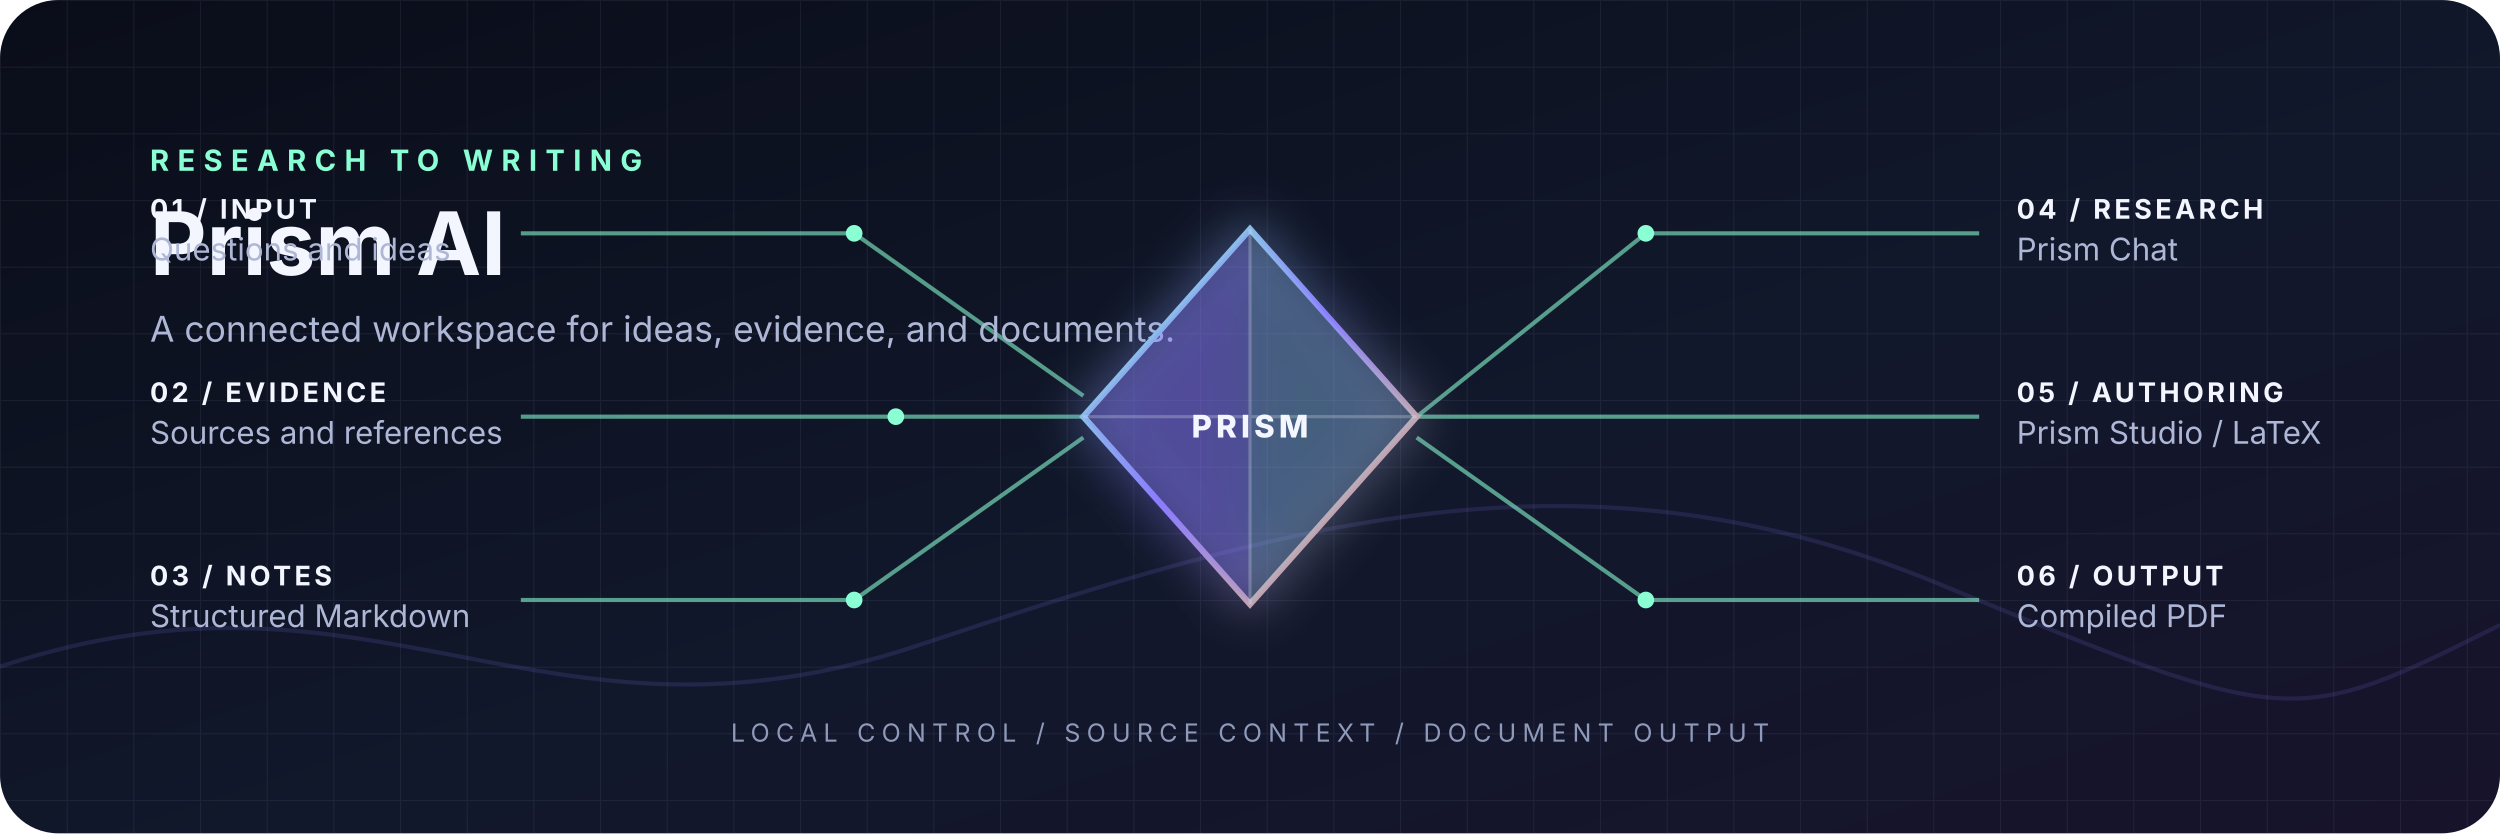
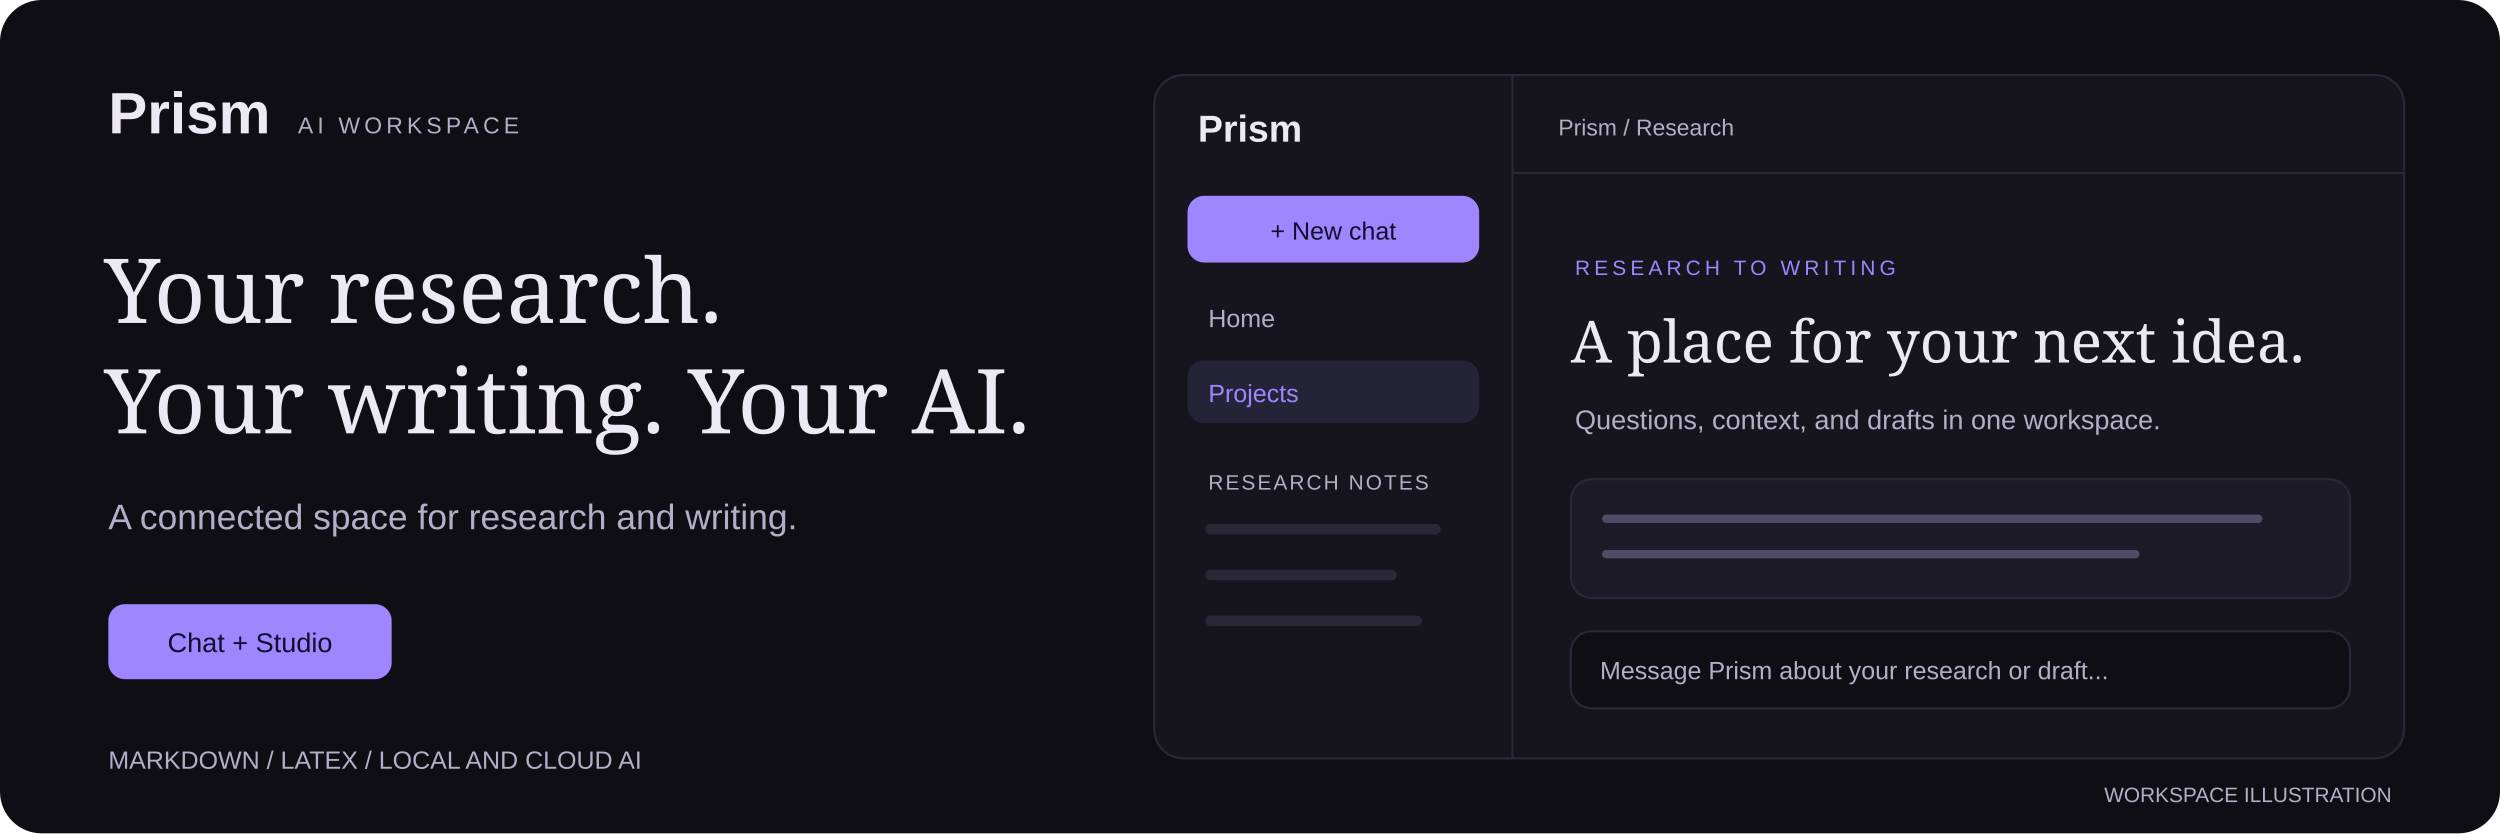
- <svg xmlns="http://www.w3.org/2000/svg" width="1200" height="400" viewBox="0 0 1200 400" role="img" aria-labelledby="title desc">
-   <defs>
-     <linearGradient id="background" x1="0" y1="0" x2="1" y2="1">
-       <stop offset="0" stop-color="#0a0d19" />
-       <stop offset="0.55" stop-color="#11182b" />
-       <stop offset="1" stop-color="#17132b" />
-     </linearGradient>
-     <linearGradient id="prism" x1="0" y1="0" x2="1" y2="1">
-       <stop offset="0" stop-color="#8affd4" />
-       <stop offset="0.48" stop-color="#8b7cff" />
-       <stop offset="1" stop-color="#f2c76e" />
-     </linearGradient>
-     <pattern id="grid" width="32" height="32" patternUnits="userSpaceOnUse">
-       <path d="M32 0H0V32" fill="none" stroke="#9da9ce" stroke-opacity=".09" stroke-width="1" />
-     </pattern>
-     <filter id="glow" x="-80%" y="-80%" width="260%" height="260%">
-       <feGaussianBlur stdDeviation="12" result="blur" />
-       <feMerge>
-         <feMergeNode in="blur" />
-         <feMergeNode in="SourceGraphic" />
-       </feMerge>
-     </filter>
-   </defs>
-   <rect width="1200" height="400" rx="28" fill="url(#background)" />
-   <rect width="1200" height="400" rx="28" fill="url(#grid)" />
-   <path d="M0 320C180 260 260 370 440 310S760 210 930 280 1100 350 1200 300" fill="none" stroke="#8b7cff" stroke-opacity=".14" stroke-width="2" />
-   <g fill="none" stroke="#8affd4" stroke-opacity=".58" stroke-width="2">
-     <path d="M250 112H410L520 190" />
-     <path d="M250 200H430L520 200" />
-     <path d="M250 288H410L520 210" />
-     <path d="M680 200L790 112H950" />
-     <path d="M680 200H950" />
-     <path d="M680 210L790 288H950" />
+ <svg xmlns="http://www.w3.org/2000/svg" width="1200" height="400" viewBox="0 0 1200 400" role="img" aria-labelledby="t d">
+   <rect width="1200" height="400" rx="20" fill="#0f0e15" />
+   <g font-family="Segoe UI, Arial, sans-serif">
+     <text x="52" y="64" fill="#ece9f5" font-size="28" font-weight="700">Prism</text>
+     <text x="143" y="64" fill="#b4afc6" font-size="11" letter-spacing="2">AI WORKSPACE</text>
+     <text x="50" y="155" fill="#ece9f5" font-family="Georgia, serif" font-size="43">Your research.</text>
+     <text x="50" y="208" fill="#ece9f5" font-family="Georgia, serif" font-size="43">Your writing. Your AI.</text>
+     <text x="52" y="254" fill="#b4afc6" font-size="17">A connected space for research and writing.</text>
+     <rect x="52" y="290" width="136" height="36" rx="8" fill="#9d86ff" />
+     <text x="120" y="313" text-anchor="middle" fill="#130d2e" font-size="13">Chat + Studio</text>
+     <text x="52" y="369" fill="#b4afc6" font-size="12">MARKDOWN / LATEX / LOCAL AND CLOUD AI</text>
+     <rect x="554" y="36" width="600" height="328" rx="14" fill="#16151e" stroke="#2a2837" />
+     <path d="M726 36V364M726 83H1154" stroke="#2a2837" />
+     <text x="575" y="68" fill="#ece9f5" font-size="18" font-weight="700">Prism</text>
+     <rect x="570" y="94" width="140" height="32" rx="8" fill="#9d86ff" />
+     <text x="640" y="115" text-anchor="middle" fill="#130d2e" font-size="12">+ New chat</text>
+     <text x="580" y="157" fill="#b4afc6" font-size="12">Home</text>
+     <rect x="570" y="173" width="140" height="30" rx="8" fill="#9d86ff" fill-opacity=".12" />
+     <text x="580" y="193" fill="#9d86ff" font-size="12">Projects</text>
+     <text x="580" y="235" fill="#b4afc6" font-size="10" letter-spacing="1">RESEARCH NOTES</text>
+     <path d="M581 254H689M581 276H668M581 298H680" stroke="#2a2837" stroke-width="5" stroke-linecap="round" />
+     <text x="748" y="65" fill="#b4afc6" font-size="11">Prism / Research</text>
+     <text x="756" y="132" fill="#9d86ff" font-size="10" letter-spacing="2">RESEARCH TO WRITING</text>
+     <text x="754" y="174" fill="#ece9f5" font-family="Georgia, serif" font-size="28">A place for your next idea.</text>
+     <text x="756" y="206" fill="#b4afc6" font-size="13">Questions, context, and drafts in one workspace.</text>
+     <rect x="754" y="230" width="374" height="57" rx="10" fill="#1d1b27" stroke="#2a2837" />
+     <path d="M771 249H1084M771 266H1025" stroke="#514c66" stroke-width="4" stroke-linecap="round" />
+     <rect x="754" y="303" width="374" height="37" rx="10" fill="#0f0e15" stroke="#2a2837" />
+     <text x="768" y="326" fill="#b4afc6" font-size="12">Message Prism about your research or draft...</text>
+     <text x="1148" y="385" text-anchor="end" fill="#b4afc6" font-size="10">WORKSPACE ILLUSTRATION</text>
  </g>
-   <g fill="#8affd4">
-     <circle cx="410" cy="112" r="4" />
-     <circle cx="430" cy="200" r="4" />
-     <circle cx="410" cy="288" r="4" />
-     <circle cx="790" cy="112" r="4" />
-     <circle cx="790" cy="288" r="4" />
-   </g>
-   <g font-family="Inter, Segoe UI, sans-serif">
-     <text x="72" y="82" fill="#8affd4" font-size="14" font-weight="700" letter-spacing="4">RESEARCH TO WRITING</text>
-     <text x="72" y="132" fill="#f3f5ff" font-size="42" font-weight="700">Prism AI</text>
-     <text x="72" y="164" fill="#aeb8d6" font-size="17">A connected workspace for ideas, evidence, and documents.</text>
-     <g fill="#f3f5ff" font-size="13" font-weight="700" letter-spacing="1.6">
-       <text x="72" y="105">01 / INPUT</text>
-       <text x="72" y="193">02 / EVIDENCE</text>
-       <text x="72" y="281">03 / NOTES</text>
-       <text x="968" y="105">04 / RESEARCH</text>
-       <text x="968" y="193">05 / AUTHORING</text>
-       <text x="968" y="281">06 / OUTPUT</text>
-     </g>
-     <g fill="#aeb8d6" font-size="15">
-       <text x="72" y="125">Questions and ideas</text>
-       <text x="72" y="213">Sources and references</text>
-       <text x="72" y="301">Structured Markdown</text>
-       <text x="968" y="125">Prism Chat</text>
-       <text x="968" y="213">Prism Studio / LaTeX</text>
-       <text x="968" y="301">Compiled PDF</text>
-     </g>
-   </g>
-   <g filter="url(#glow)">
-     <path d="M600 110L680 200L600 290L520 200Z" fill="#8b7cff" fill-opacity=".16" stroke="url(#prism)" stroke-width="3" />
-     <path d="M600 110L600 290L680 200Z" fill="#8affd4" fill-opacity=".12" />
-     <path d="M520 200L600 110L600 290Z" fill="#8b7cff" fill-opacity=".18" />
-   </g>
-   <path d="M600 110V290M520 200H680" stroke="#f3f5ff" stroke-opacity=".24" stroke-width="1.5" />
-   <text x="600" y="210" text-anchor="middle" fill="#f3f5ff" font-family="Inter, Segoe UI, sans-serif" font-size="15" font-weight="800" letter-spacing="2">PRISM</text>
-   <text x="600" y="356" text-anchor="middle" fill="#8f9aba" font-family="Inter, Segoe UI, sans-serif" font-size="12" letter-spacing="3">LOCAL CONTROL  /  SOURCE CONTEXT  /  DOCUMENT OUTPUT</text>
</svg>
